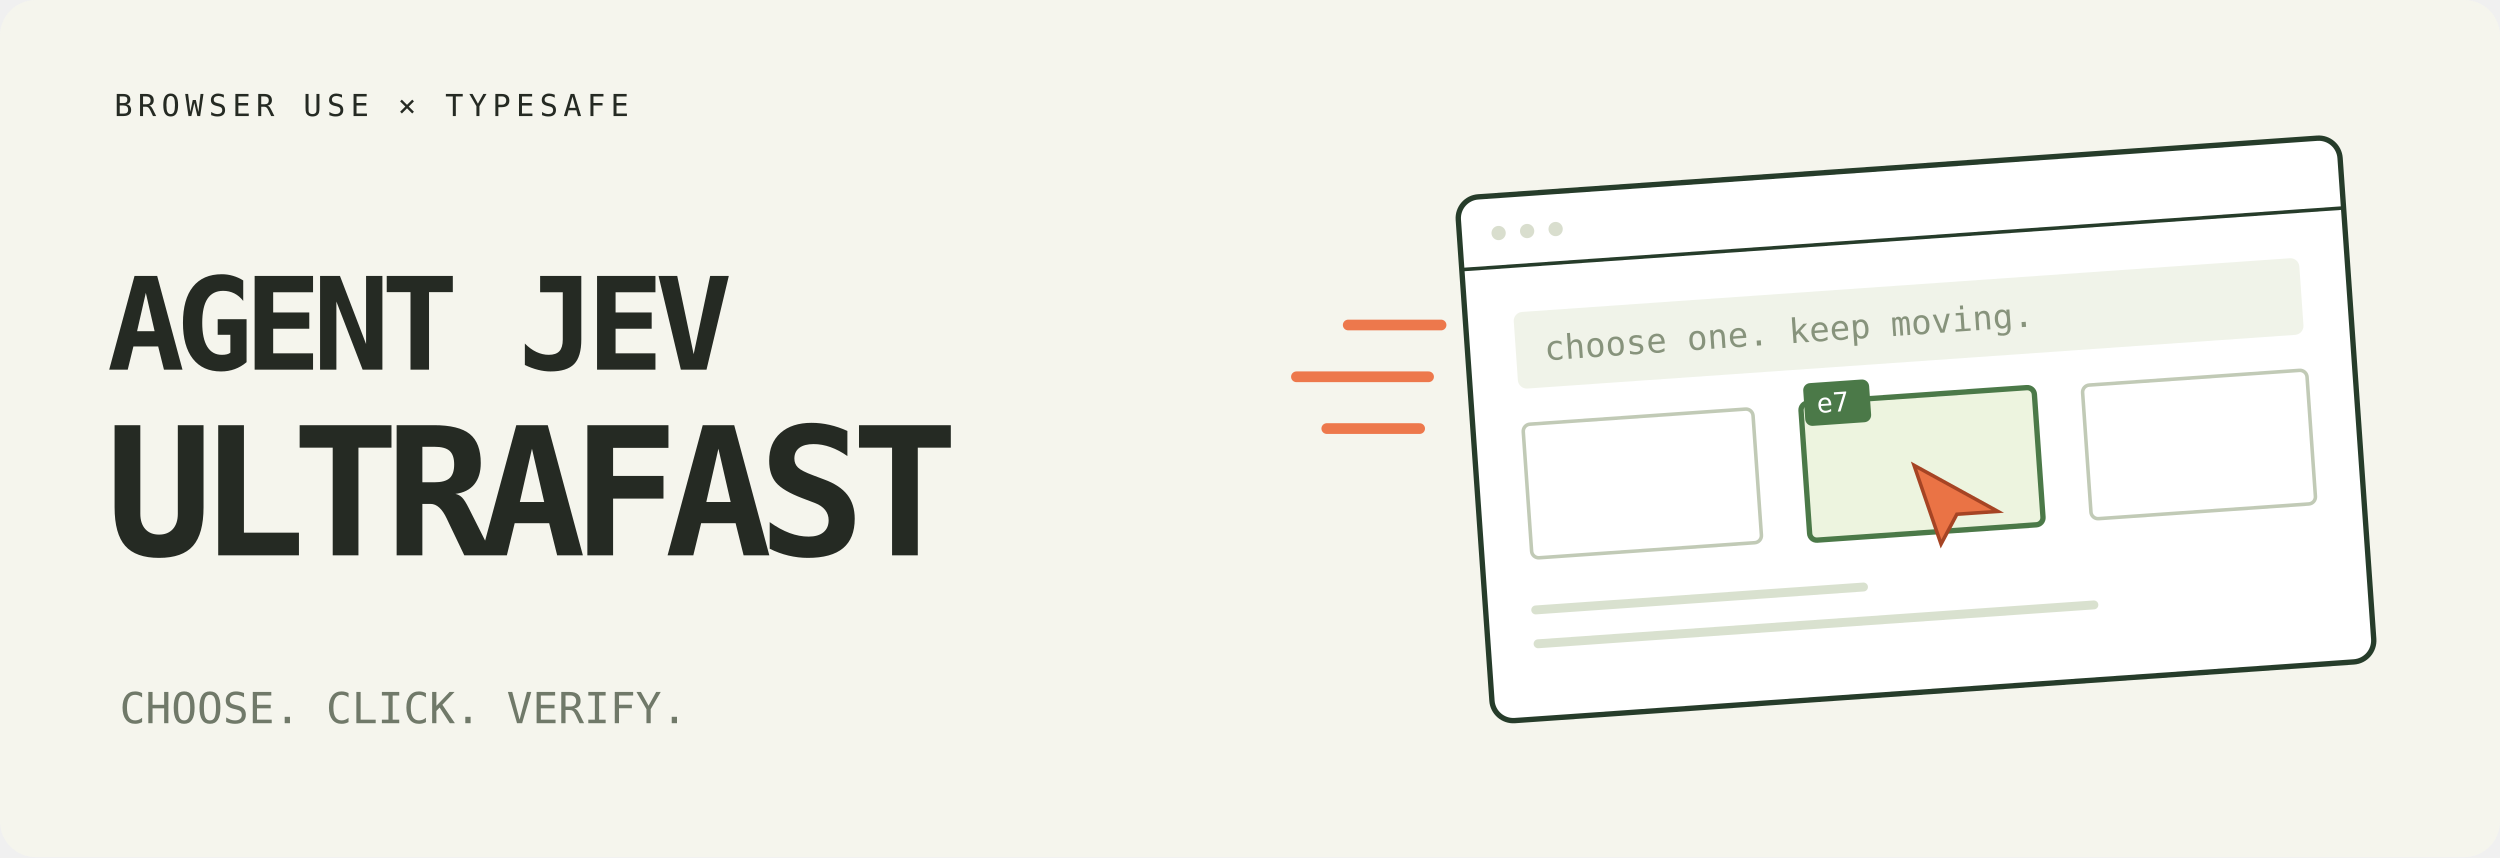
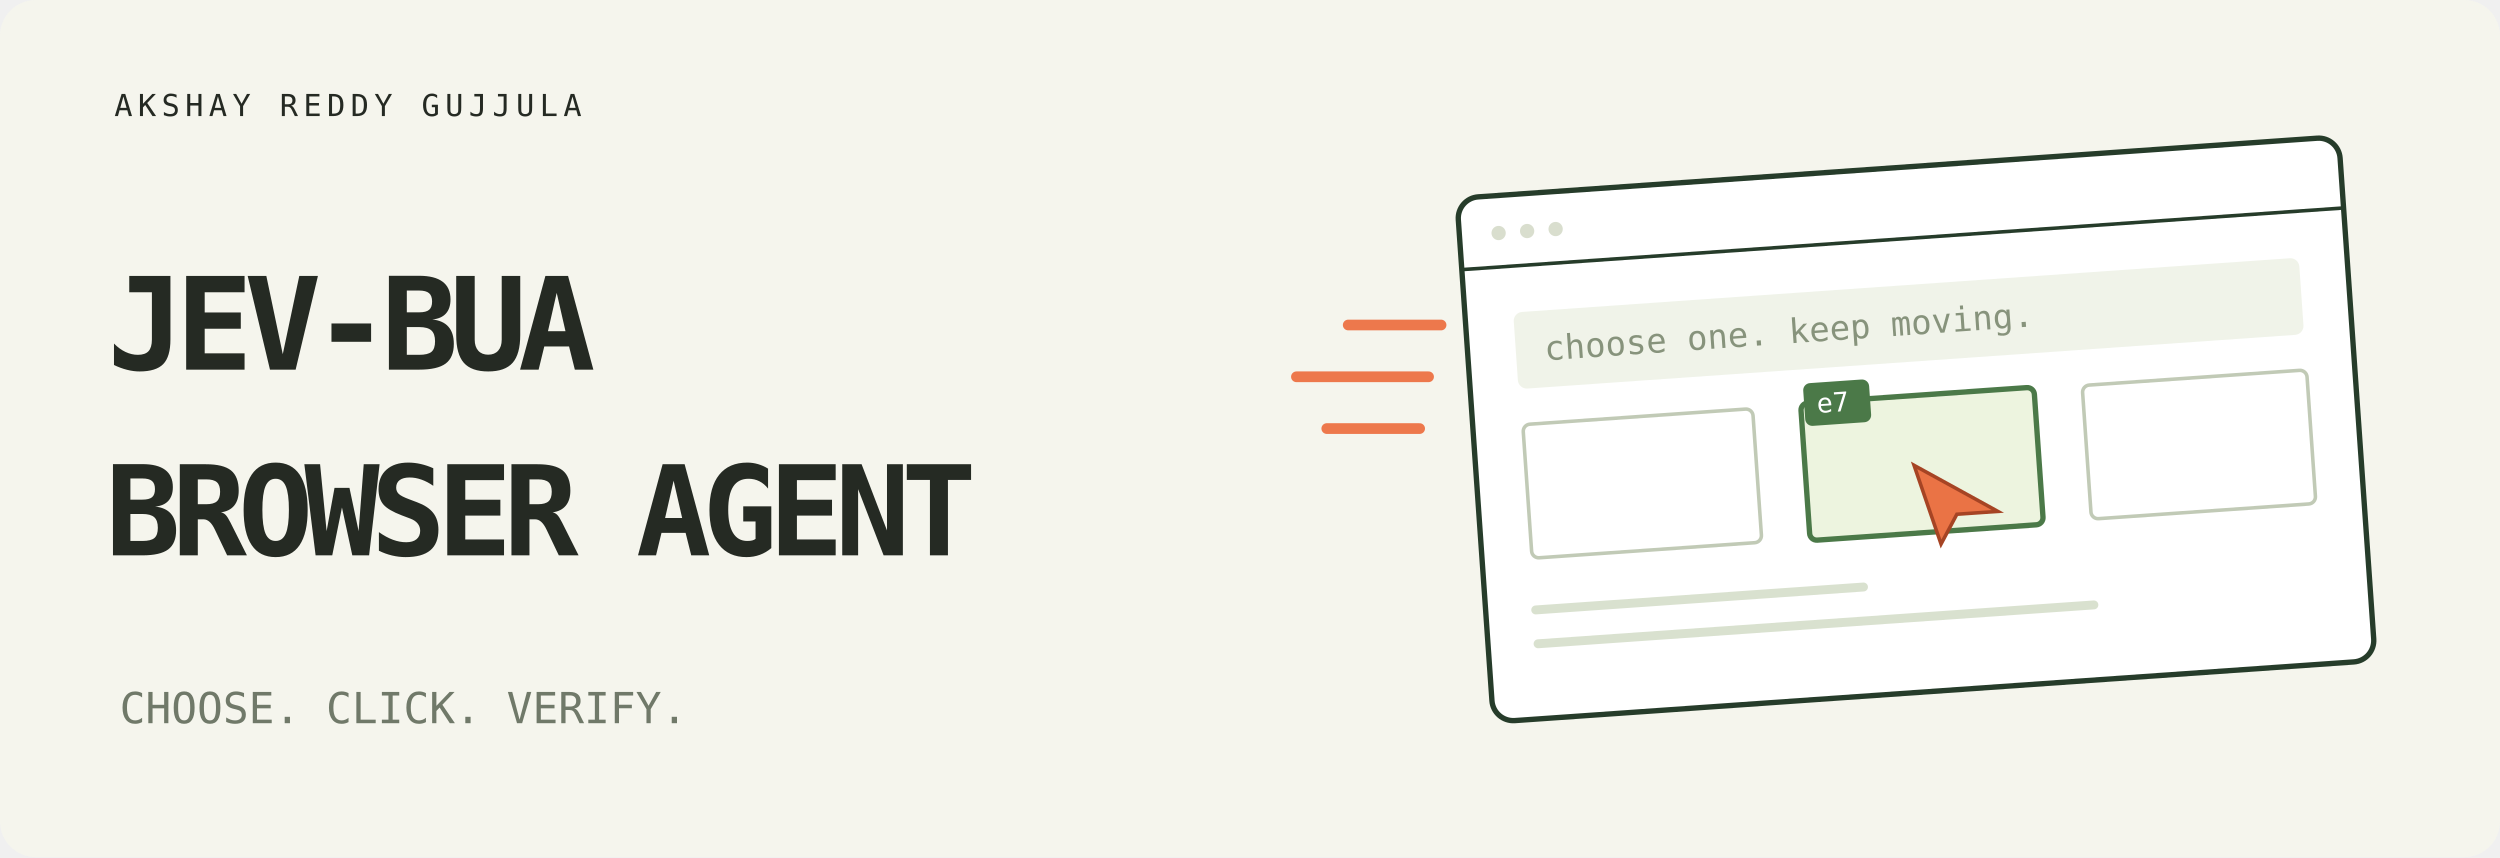
<svg xmlns="http://www.w3.org/2000/svg" width="1400" height="480" viewBox="0 0 1400 480">
  <rect width="1400" height="480" rx="20" fill="#f5f5ed" />
  <g fill="#252a23" font-family="ui-monospace,SFMono-Regular,Menlo,monospace">
-     <text x="64" y="65" font-size="17" letter-spacing="3">BROWSER USE × TYPESAFE</text>
-     <text x="60" y="207" font-size="72" font-weight="650" letter-spacing="-5">AGENT JEV</text>
-     <text x="59" y="311" font-size="100" font-weight="650" letter-spacing="-8">ULTRAFAST</text>
+     <text x="64" y="65" font-size="17" letter-spacing="3">AKSHAY REDDY GUJJULA</text>
+     <text x="60" y="207" font-size="72" font-weight="650" letter-spacing="-5">JEV-BUA</text>
+     <text x="59" y="311" font-size="70" font-weight="650" letter-spacing="-5">BROWSER AGENT</text>
    <text x="67" y="405" font-size="24" fill="#707969">CHOOSE. CLICK. VERIFY.</text>
  </g>
  <g transform="translate(825 94) rotate(-4 240 140)">
    <rect x="0" y="0" width="495" height="294" rx="12" fill="#fff" stroke="#263c2a" stroke-width="3" />
    <path d="M0 40H495" stroke="#263c2a" stroke-width="2" />
    <circle cx="22" cy="21" r="4" fill="#d9dece" />
    <circle cx="38" cy="21" r="4" fill="#d9dece" />
    <circle cx="54" cy="21" r="4" fill="#d9dece" />
    <rect x="27" y="66" width="441" height="43" rx="5" fill="#f0f3e9" />
    <text x="43" y="94" font-family="monospace" font-size="19" fill="#87937c">choose one. keep moving.</text>
    <g fill="none" stroke="#c1cab6" stroke-width="2">
      <rect x="28" y="129" width="129" height="75" rx="4" />
      <rect x="185" y="129" width="129" height="75" rx="4" />
      <rect x="342" y="129" width="126" height="75" rx="4" />
    </g>
    <rect x="184" y="128" width="131" height="77" rx="4" fill="#edf4df" stroke="#4b7948" stroke-width="3" />
    <rect x="186" y="117" width="37" height="24" rx="4" fill="#4b7948" />
    <text x="193" y="134" font-family="monospace" font-size="15" fill="#fff">e7</text>
    <path d="M245 167L257 212L267 196L290 196Z" fill="#ea7345" stroke="#a64424" stroke-width="2" />
    <path d="M28 233H212M28 252H340" stroke="#d9e1cf" stroke-width="5" stroke-linecap="round" />
  </g>
  <g fill="none" stroke="#ed784c" stroke-linecap="round">
    <path d="M755 182H807M726 211H800M743 240H795" stroke-width="6" />
  </g>
</svg>
